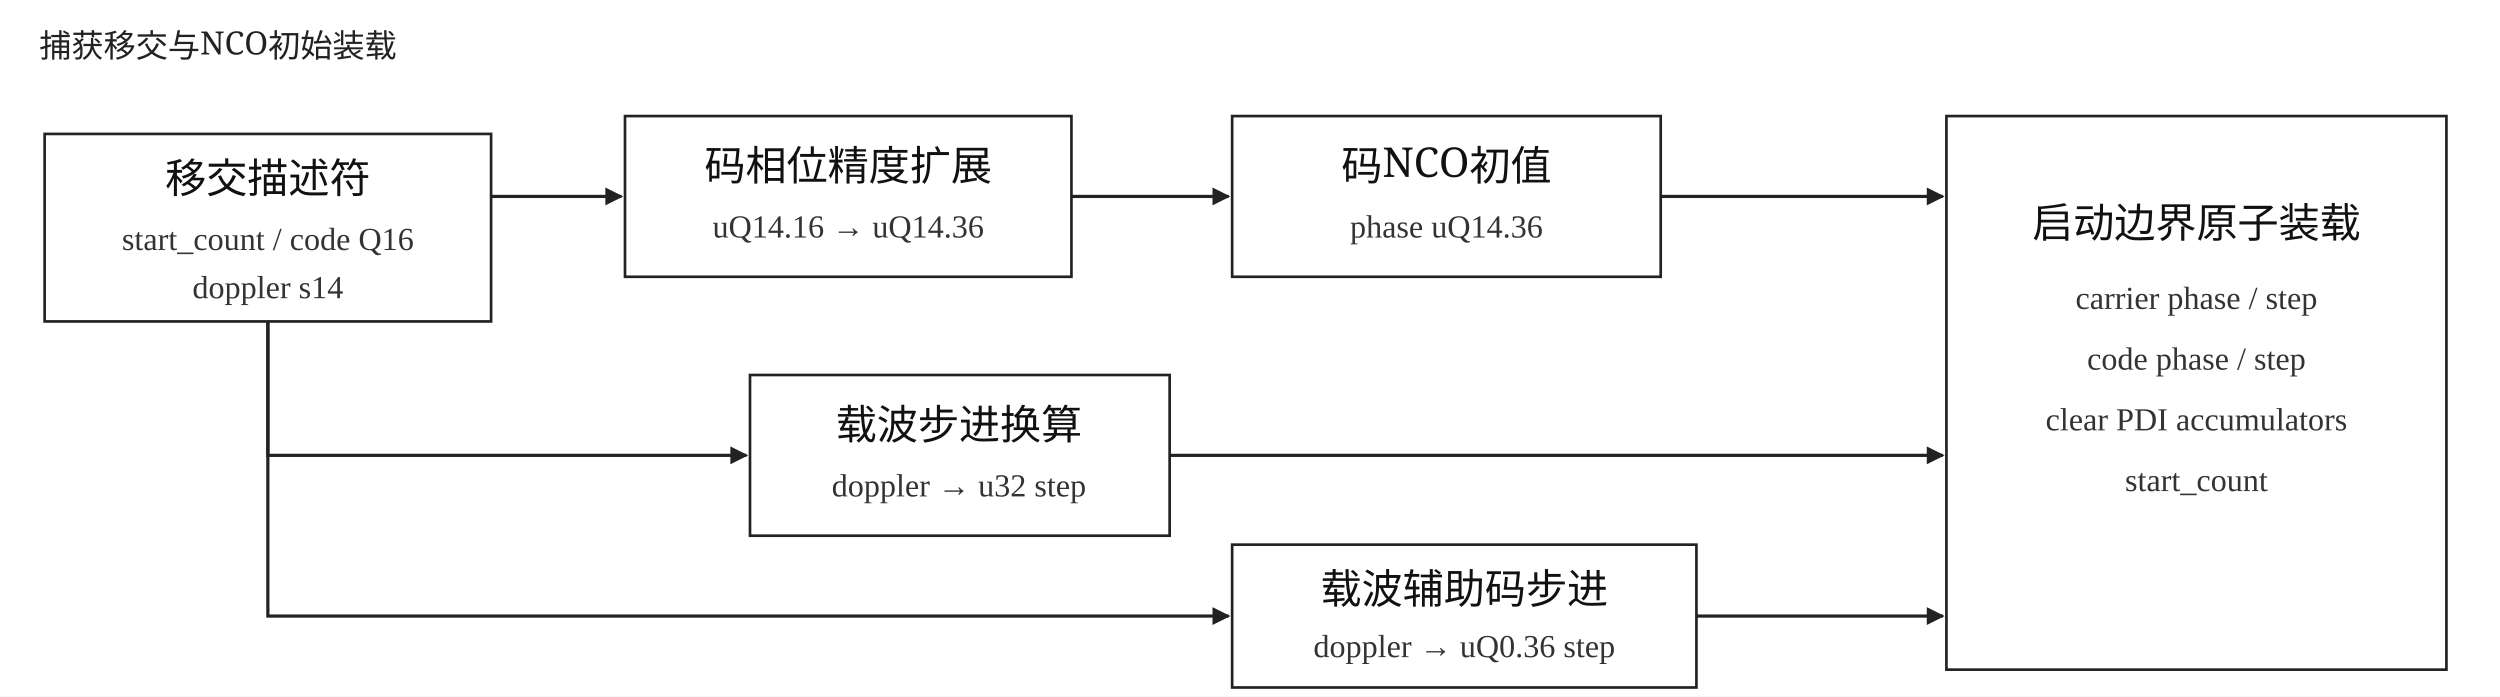
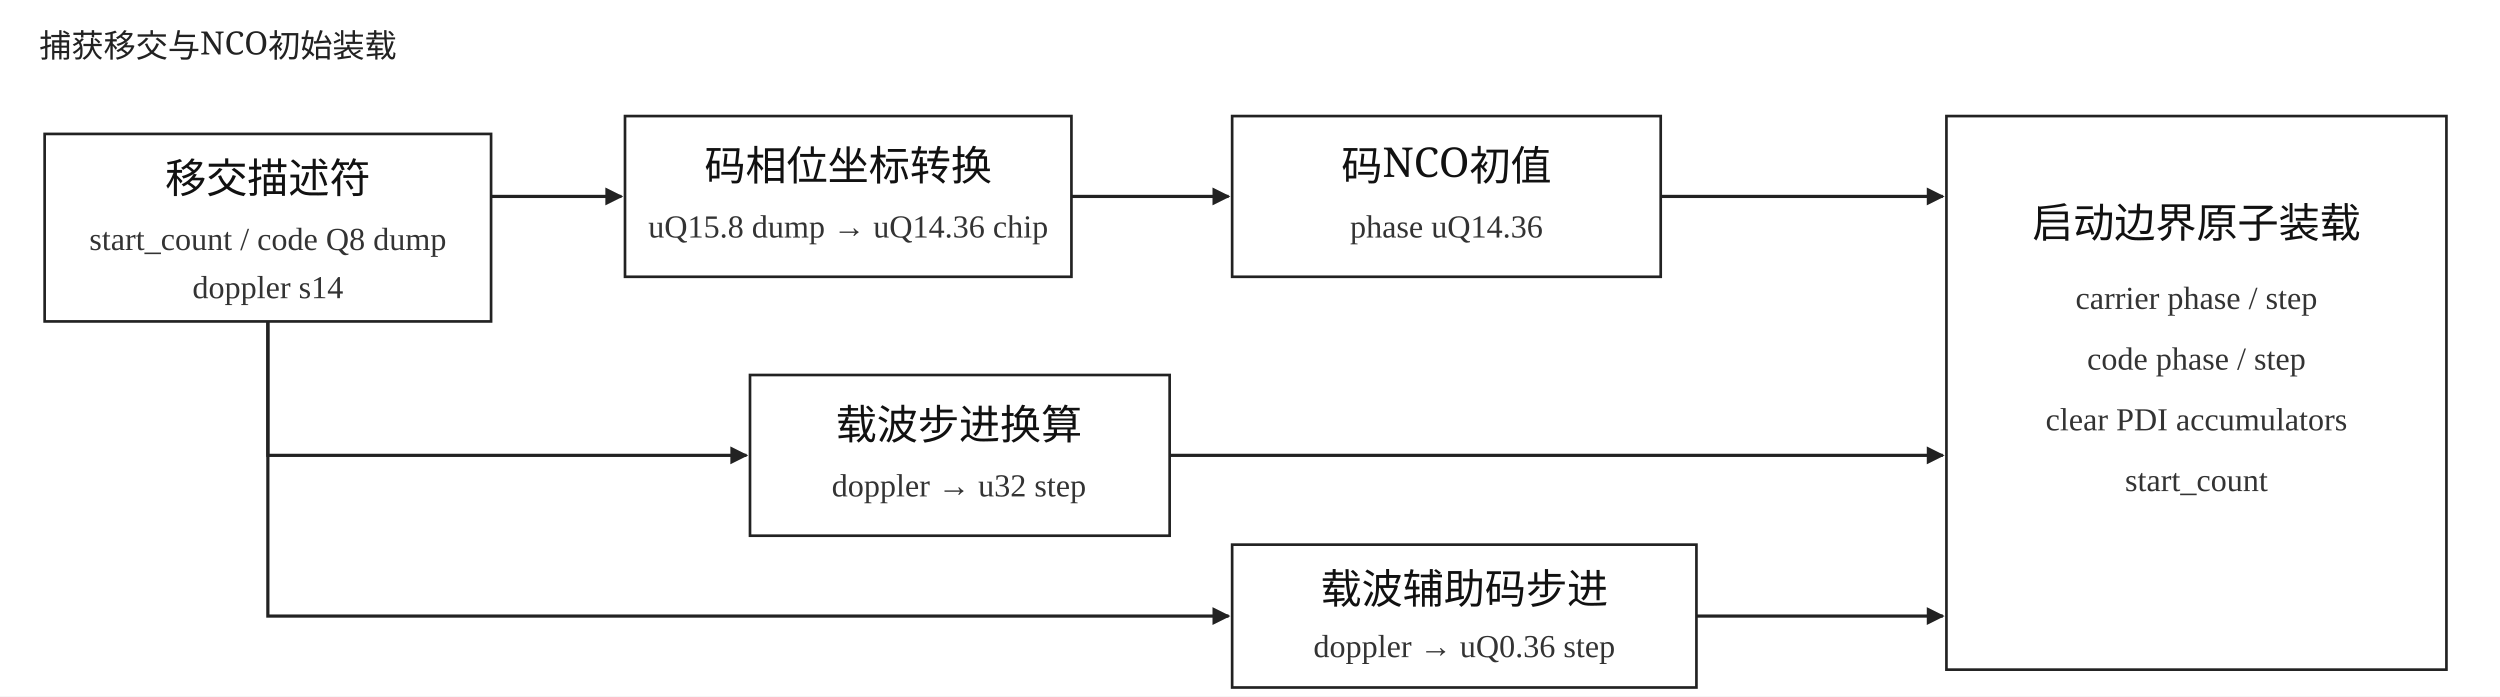
<svg xmlns="http://www.w3.org/2000/svg" width="1400" height="390" viewBox="0 0 1400 390">
  <defs>
    <marker id="arrow" markerWidth="10" markerHeight="10" refX="9" refY="5" orient="auto" markerUnits="userSpaceOnUse">
      <path d="M0,0 L10,5 L0,10 Z" fill="#222222" />
    </marker>
    <style>
      .box { fill: #ffffff; stroke: #222222; stroke-width: 1.5; }
      .line { fill: none; stroke: #222222; stroke-width: 1.8;
              marker-end: url(#arrow); }
      .title { font-size: 23px; fill: #111111; text-anchor: middle; }
      .fmt { font-size: 18px; fill: #333333; text-anchor: middle; }
      .caption { font-size: 18px; fill: #222222; }
    </style>
  </defs>
  <rect x="0" y="0" width="1400" height="390" fill="#ffffff" />
  <text x="22" y="32" class="caption" font-family="SimSun, Songti SC, serif">捕获移交与NCO初始装载</text>
  <rect class="box" x="25" y="75" width="250" height="105" />
  <text class="title" x="150" y="108" font-family="SimSun, Songti SC, serif">移交描述符</text>
-   <text class="fmt" x="150" y="140" font-family="'Times New Roman', serif">start_count / code Q16</text>
+   <text class="fmt" x="150" y="140" font-family="'Times New Roman', serif">start_count / code Q8 dump</text>
  <text class="fmt" x="150" y="167" font-family="'Times New Roman', serif">doppler s14</text>
  <path class="line" d="M275,110 H348" />
  <rect class="box" x="350" y="65" width="250" height="90" />
-   <text class="title" x="475" y="101" font-family="SimSun, Songti SC, serif">码相位精度扩展</text>
-   <text class="fmt" x="475" y="133" font-family="'Times New Roman', serif">uQ14.16 → uQ14.36</text>
+   <text class="title" x="475" y="101" font-family="SimSun, Songti SC, serif">码相位坐标转换</text>
+   <text class="fmt" x="475" y="133" font-family="'Times New Roman', serif">uQ15.8 dump → uQ14.36 chip</text>
  <path class="line" d="M600,110 H688" />
  <rect class="box" x="690" y="65" width="240" height="90" />
  <text class="title" x="810" y="101" font-family="SimSun, Songti SC, serif">码NCO初值</text>
  <text class="fmt" x="810" y="133" font-family="'Times New Roman', serif">phase uQ14.36</text>
  <path class="line" d="M930,110 H1088" />
  <rect class="box" x="1090" y="65" width="280" height="310" />
  <text class="title" x="1230" y="133" font-family="SimSun, Songti SC, serif">启动边界原子装载</text>
  <text class="fmt" x="1230" y="173" font-family="'Times New Roman', serif">carrier phase / step</text>
  <text class="fmt" x="1230" y="207" font-family="'Times New Roman', serif">code phase / step</text>
  <text class="fmt" x="1230" y="241" font-family="'Times New Roman', serif">clear PDI accumulators</text>
  <text class="fmt" x="1230" y="275" font-family="'Times New Roman', serif">start_count</text>
  <path class="line" d="M150,180 V255 H418" />
  <rect class="box" x="420" y="210" width="235" height="90" />
  <text class="title" x="537" y="246" font-family="SimSun, Songti SC, serif">载波步进换算</text>
  <text class="fmt" x="537" y="278" font-family="'Times New Roman', serif">doppler → u32 step</text>
  <path class="line" d="M655,255 H1088" />
  <path class="line" d="M150,180 V345 H688" />
  <rect class="box" x="690" y="305" width="260" height="80" />
  <text class="title" x="820" y="338" font-family="SimSun, Songti SC, serif">载波辅助码步进</text>
  <text class="fmt" x="820" y="368" font-family="'Times New Roman', serif">doppler → uQ0.36 step</text>
  <path class="line" d="M950,345 H1088" />
</svg>
